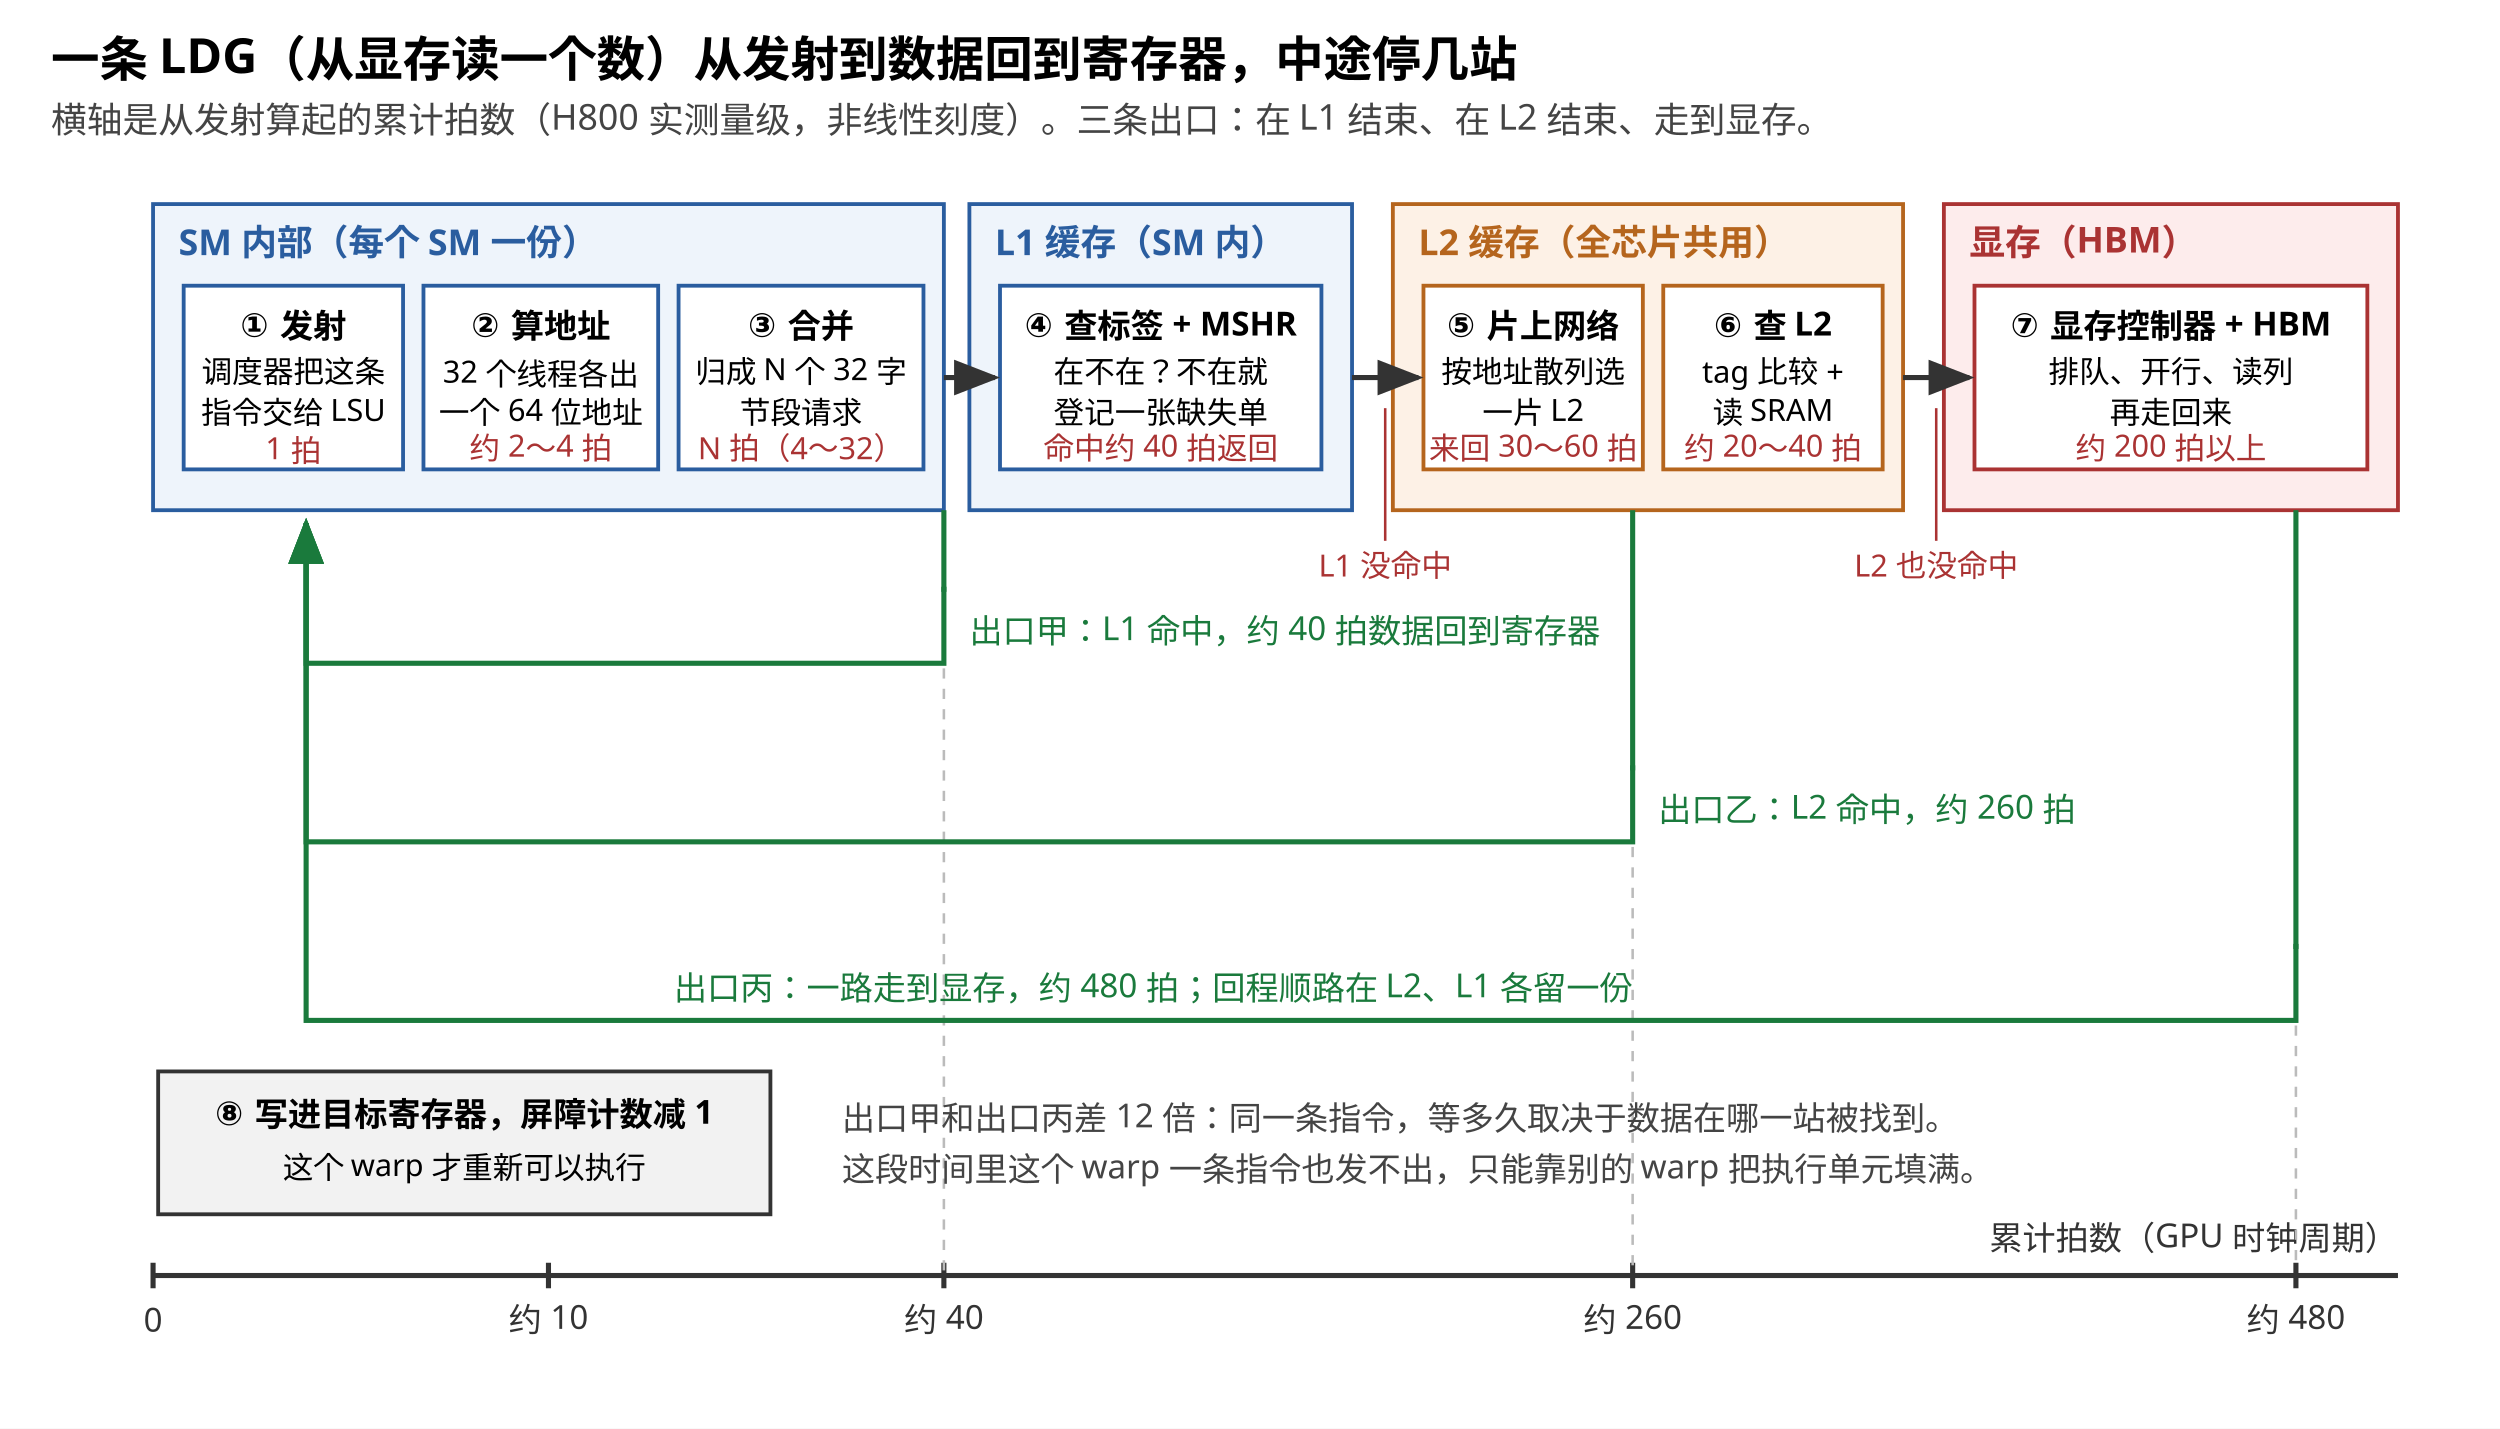
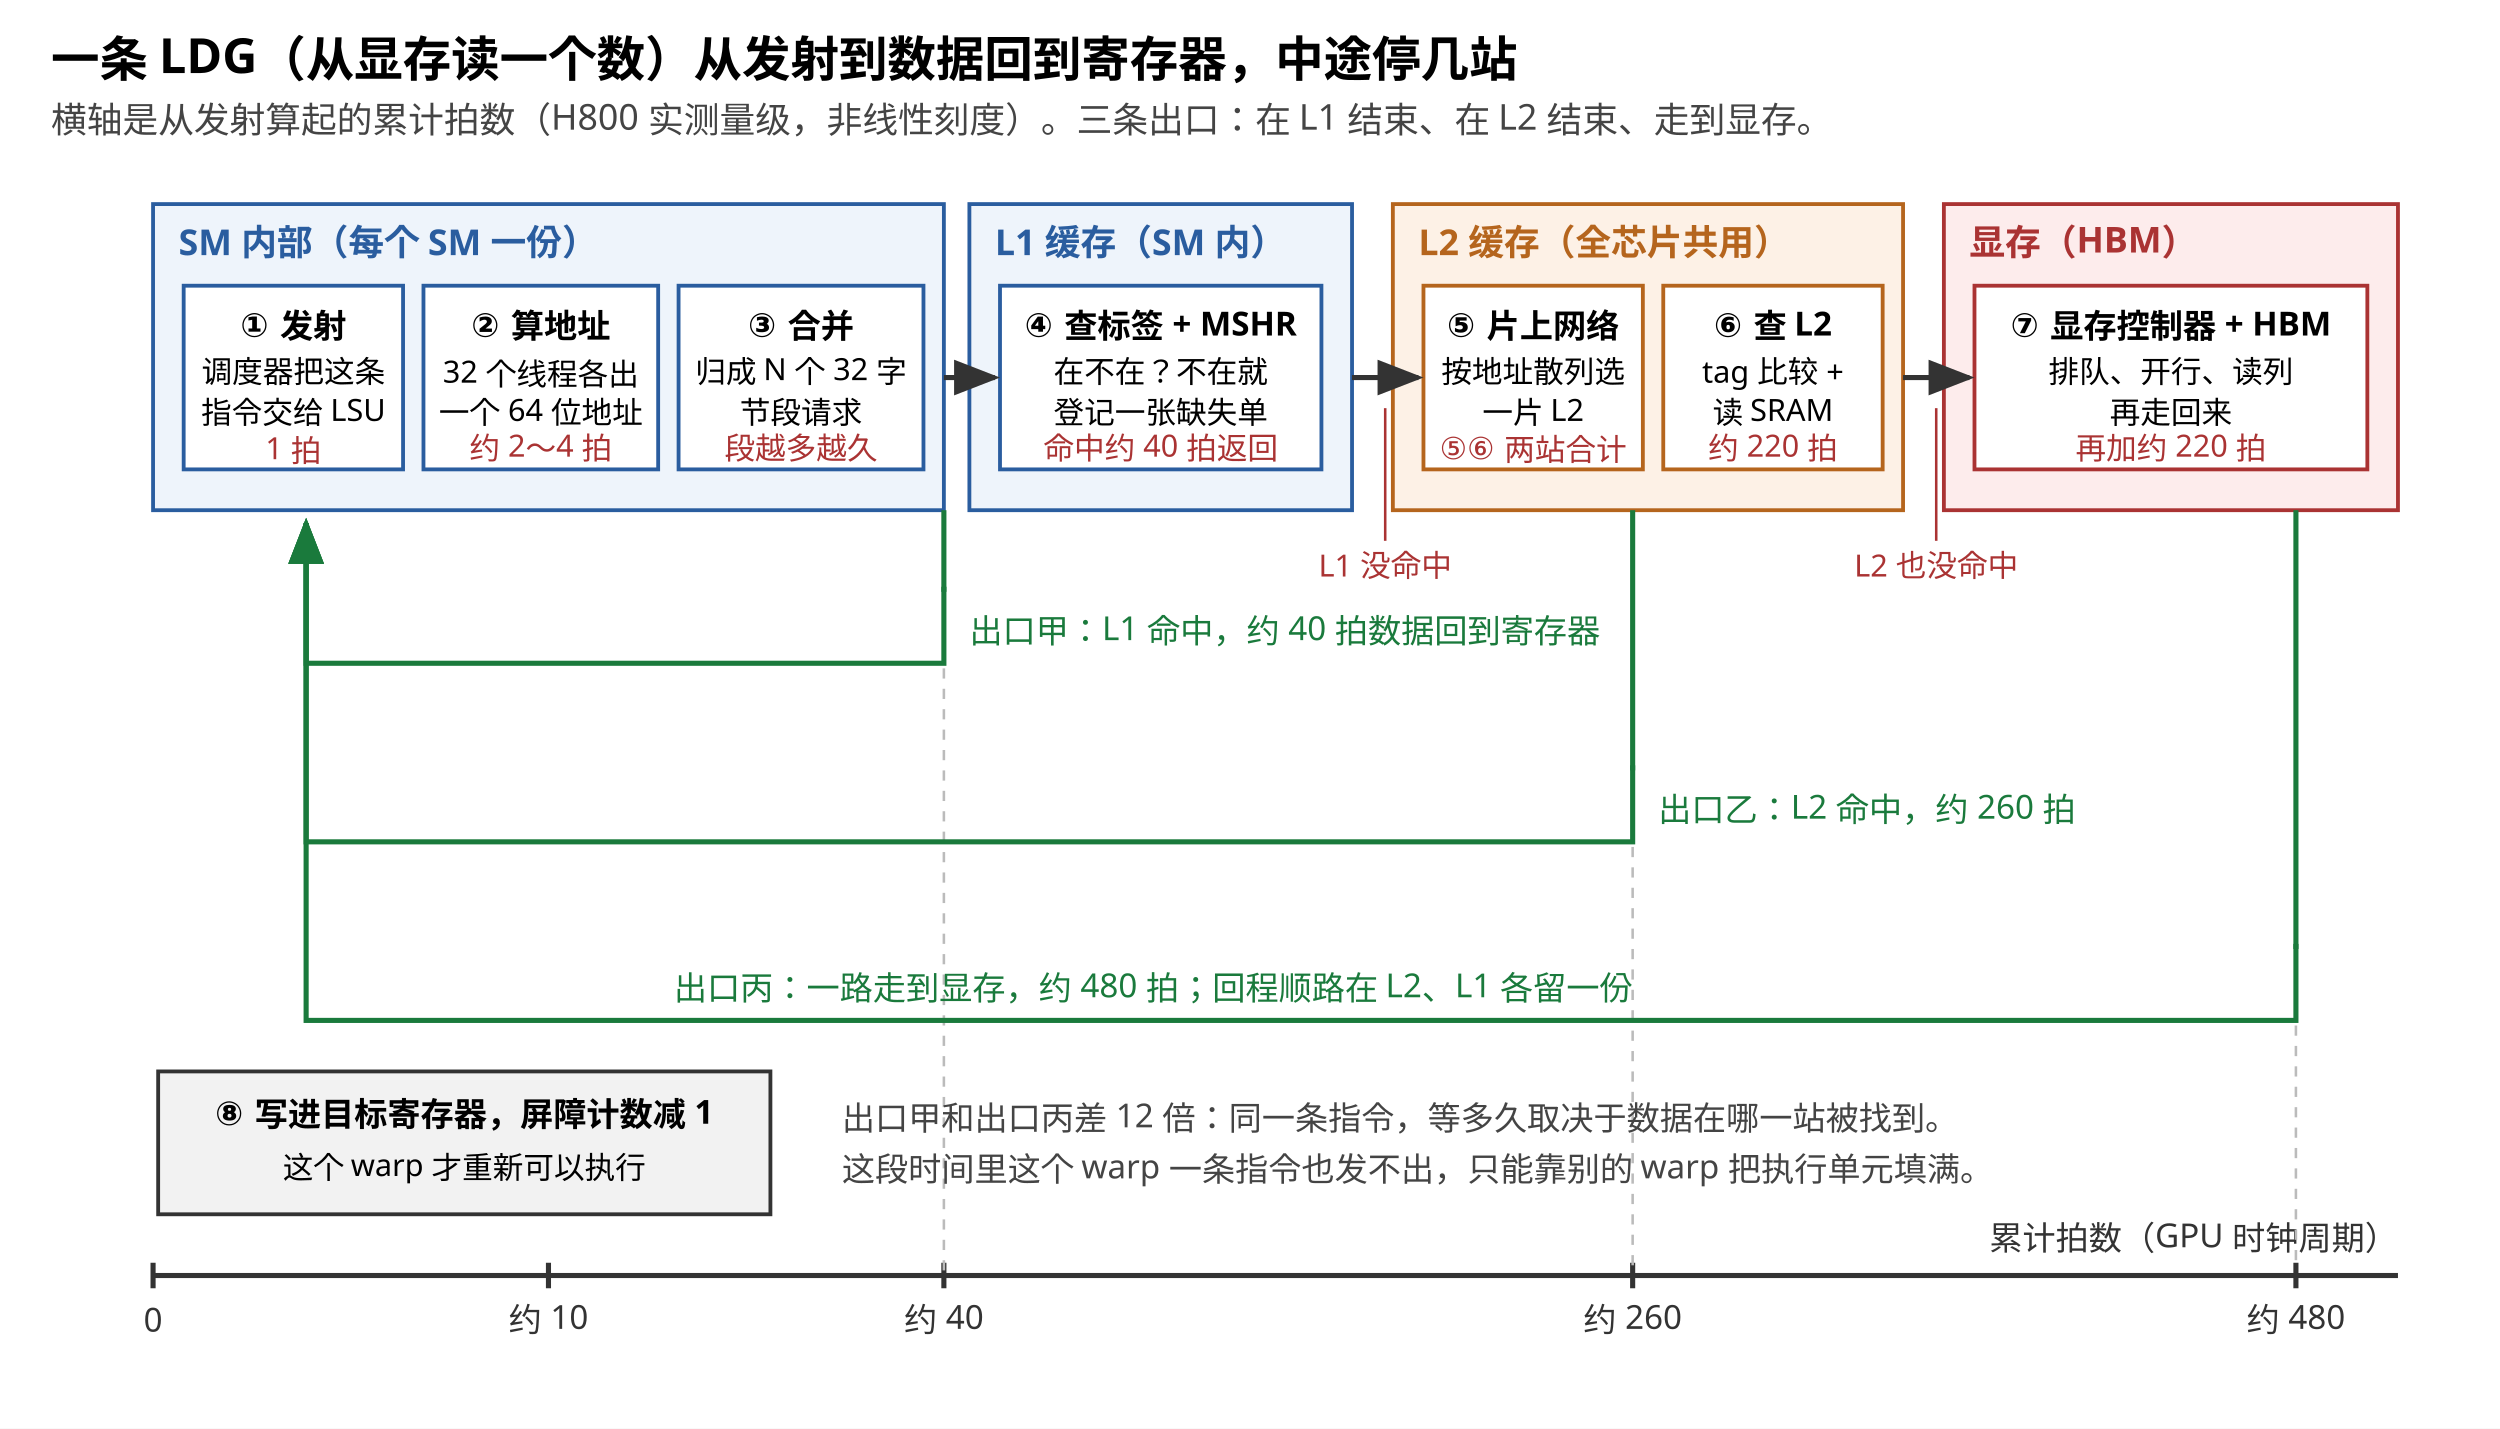
<svg xmlns="http://www.w3.org/2000/svg" viewBox="0 0 980 560" width="980" height="560" font-family="sans-serif">
  <rect x="0" y="0" width="980" height="560" fill="#ffffff" />
  <text x="20" y="30" font-size="19" font-weight="bold">一条 LDG（从显存读一个数）从发射到数据回到寄存器，中途停几站</text>
  <text x="20" y="52" font-size="14" fill="#444">横轴是从发射算起的累计拍数（H800 实测量级，非线性刻度）。三条出口：在 L1 结束、在 L2 结束、走到显存。</text>
  <line x1="60" y1="500" x2="940" y2="500" stroke="#333" stroke-width="2" />
  <g font-size="13" fill="#333" text-anchor="middle">
    <line x1="60" y1="495" x2="60" y2="505" stroke="#333" stroke-width="2" />
    <text x="60" y="522">0</text>
    <line x1="215" y1="495" x2="215" y2="505" stroke="#333" stroke-width="2" />
    <text x="215" y="522">约 10</text>
    <line x1="370" y1="495" x2="370" y2="505" stroke="#333" stroke-width="2" />
    <text x="370" y="522">约 40</text>
    <line x1="640" y1="495" x2="640" y2="505" stroke="#333" stroke-width="2" />
    <text x="640" y="522">约 260</text>
    <line x1="900" y1="495" x2="900" y2="505" stroke="#333" stroke-width="2" />
    <text x="900" y="522">约 480</text>
  </g>
  <text x="940" y="490" font-size="13" fill="#333" text-anchor="end">累计拍数（GPU 时钟周期）</text>
  <rect x="60" y="80" width="310" height="120" fill="#eef4fb" stroke="#2a5d9f" stroke-width="1.5" />
  <text x="70" y="100" font-size="14" font-weight="bold" fill="#2a5d9f">SM 内部（每个 SM 一份）</text>
  <rect x="72" y="112" width="86" height="72" fill="#ffffff" stroke="#2a5d9f" stroke-width="1.5" />
  <text x="115" y="132" font-size="13" text-anchor="middle" font-weight="bold">① 发射</text>
  <text x="115" y="150" font-size="12" text-anchor="middle">调度器把这条</text>
  <text x="115" y="166" font-size="12" text-anchor="middle">指令交给 LSU</text>
  <text x="115" y="180" font-size="12" text-anchor="middle" fill="#a33">1 拍</text>
  <rect x="166" y="112" width="92" height="72" fill="#ffffff" stroke="#2a5d9f" stroke-width="1.5" />
  <text x="212" y="132" font-size="13" text-anchor="middle" font-weight="bold">② 算地址</text>
  <text x="212" y="150" font-size="12" text-anchor="middle">32 个线程各出</text>
  <text x="212" y="166" font-size="12" text-anchor="middle">一个 64 位地址</text>
  <text x="212" y="180" font-size="12" text-anchor="middle" fill="#a33">约 2～4 拍</text>
  <rect x="266" y="112" width="96" height="72" fill="#ffffff" stroke="#2a5d9f" stroke-width="1.5" />
  <text x="314" y="132" font-size="13" text-anchor="middle" font-weight="bold">③ 合并</text>
  <text x="314" y="150" font-size="12" text-anchor="middle">归成 N 个 32 字</text>
  <text x="314" y="166" font-size="12" text-anchor="middle">节段请求</text>
-   <text x="314" y="180" font-size="12" text-anchor="middle" fill="#a33">N 拍（4～32）</text>
+   <text x="314" y="180" font-size="12" text-anchor="middle" fill="#a33">段越多越久</text>
  <rect x="380" y="80" width="150" height="120" fill="#eef4fb" stroke="#2a5d9f" stroke-width="1.5" />
  <text x="390" y="100" font-size="14" font-weight="bold" fill="#2a5d9f">L1 缓存（SM 内）</text>
  <rect x="392" y="112" width="126" height="72" fill="#ffffff" stroke="#2a5d9f" stroke-width="1.5" />
  <text x="455" y="132" font-size="13" text-anchor="middle" font-weight="bold">④ 查标签 + MSHR</text>
  <text x="455" y="150" font-size="12" text-anchor="middle">在不在？不在就</text>
  <text x="455" y="166" font-size="12" text-anchor="middle">登记一张缺失单</text>
  <text x="455" y="180" font-size="12" text-anchor="middle" fill="#a33">命中约 40 拍返回</text>
  <rect x="546" y="80" width="200" height="120" fill="#fdf1e6" stroke="#b5651d" stroke-width="1.5" />
  <text x="556" y="100" font-size="14" font-weight="bold" fill="#b5651d">L2 缓存（全芯片共用）</text>
  <rect x="558" y="112" width="86" height="72" fill="#ffffff" stroke="#b5651d" stroke-width="1.5" />
  <text x="601" y="132" font-size="13" text-anchor="middle" font-weight="bold">⑤ 片上网络</text>
  <text x="601" y="150" font-size="12" text-anchor="middle">按地址散列选</text>
  <text x="601" y="166" font-size="12" text-anchor="middle">一片 L2</text>
-   <text x="601" y="180" font-size="12" text-anchor="middle" fill="#a33">来回 30～60 拍</text>
+   <text x="601" y="180" font-size="12" text-anchor="middle" fill="#a33">⑤⑥ 两站合计</text>
  <rect x="652" y="112" width="86" height="72" fill="#ffffff" stroke="#b5651d" stroke-width="1.5" />
  <text x="695" y="132" font-size="13" text-anchor="middle" font-weight="bold">⑥ 查 L2</text>
  <text x="695" y="150" font-size="12" text-anchor="middle">tag 比较 +</text>
  <text x="695" y="166" font-size="12" text-anchor="middle">读 SRAM</text>
-   <text x="695" y="180" font-size="12" text-anchor="middle" fill="#a33">约 20～40 拍</text>
+   <text x="695" y="180" font-size="12" text-anchor="middle" fill="#a33">约 220 拍</text>
  <rect x="762" y="80" width="178" height="120" fill="#fdecec" stroke="#a33" stroke-width="1.5" />
  <text x="772" y="100" font-size="14" font-weight="bold" fill="#a33">显存（HBM）</text>
  <rect x="774" y="112" width="154" height="72" fill="#ffffff" stroke="#a33" stroke-width="1.5" />
  <text x="851" y="132" font-size="13" text-anchor="middle" font-weight="bold">⑦ 显存控制器 + HBM</text>
  <text x="851" y="150" font-size="12" text-anchor="middle">排队、开行、读列</text>
  <text x="851" y="166" font-size="12" text-anchor="middle">再走回来</text>
-   <text x="851" y="180" font-size="12" text-anchor="middle" fill="#a33">约 200 拍以上</text>
+   <text x="851" y="180" font-size="12" text-anchor="middle" fill="#a33">再加约 220 拍</text>
  <defs>
    <marker id="ar" markerWidth="9" markerHeight="7" refX="8" refY="3.5" orient="auto">
      <polygon points="0 0, 9 3.5, 0 7" fill="#333" />
    </marker>
    <marker id="arg" markerWidth="9" markerHeight="7" refX="8" refY="3.5" orient="auto">
      <polygon points="0 0, 9 3.5, 0 7" fill="#1a7a3c" />
    </marker>
  </defs>
  <line x1="370" y1="148" x2="390" y2="148" stroke="#333" stroke-width="2" marker-end="url(#ar)" />
  <line x1="530" y1="148" x2="556" y2="148" stroke="#333" stroke-width="2" marker-end="url(#ar)" />
  <line x1="746" y1="148" x2="772" y2="148" stroke="#333" stroke-width="2" marker-end="url(#ar)" />
  <line x1="543" y1="160" x2="543" y2="212" stroke="#a33" stroke-width="1" />
  <text x="543" y="226" font-size="12" fill="#a33" text-anchor="middle">L1 没命中</text>
  <line x1="759" y1="160" x2="759" y2="212" stroke="#a33" stroke-width="1" />
  <text x="759" y="226" font-size="12" fill="#a33" text-anchor="middle">L2 也没命中</text>
  <g stroke="#bbb" stroke-width="1" stroke-dasharray="4 4">
    <line x1="370" y1="262" x2="370" y2="498" />
    <line x1="640" y1="332" x2="640" y2="498" />
    <line x1="900" y1="402" x2="900" y2="498" />
  </g>
  <path d="M 370 230 L 370 260 L 120 260 L 120 205" fill="none" stroke="#1a7a3c" stroke-width="2" marker-end="url(#arg)" />
  <path d="M 640 300 L 640 330 L 120 330 L 120 205" fill="none" stroke="#1a7a3c" stroke-width="2" marker-end="url(#arg)" />
  <path d="M 900 370 L 900 400 L 120 400 L 120 205" fill="none" stroke="#1a7a3c" stroke-width="2" marker-end="url(#arg)" />
  <line x1="370" y1="200" x2="370" y2="232" stroke="#1a7a3c" stroke-width="2" />
  <line x1="640" y1="200" x2="640" y2="302" stroke="#1a7a3c" stroke-width="2" />
  <line x1="900" y1="200" x2="900" y2="372" stroke="#1a7a3c" stroke-width="2" />
  <text x="380" y="252" font-size="13" fill="#1a7a3c">出口甲：L1 命中，约 40 拍数据回到寄存器</text>
  <text x="650" y="322" font-size="13" fill="#1a7a3c">出口乙：L2 命中，约 260 拍</text>
  <text x="640" y="392" font-size="13" fill="#1a7a3c" text-anchor="end">出口丙：一路走到显存，约 480 拍；回程顺路在 L2、L1 各留一份</text>
  <rect x="62" y="420" width="240" height="56" fill="#f2f2f2" stroke="#333" stroke-width="1.5" />
  <text x="182" y="441" font-size="13" text-anchor="middle" font-weight="bold">⑧ 写进目标寄存器，屏障计数减 1</text>
  <text x="182" y="462" font-size="12" text-anchor="middle">这个 warp 才重新可以执行</text>
  <text x="330" y="443" font-size="13" fill="#444">出口甲和出口丙差 12 倍：同一条指令，等多久取决于数据在哪一站被找到。</text>
  <text x="330" y="463" font-size="13" fill="#444">这段时间里这个 warp 一条指令也发不出，只能靠别的 warp 把执行单元填满。</text>
</svg>
